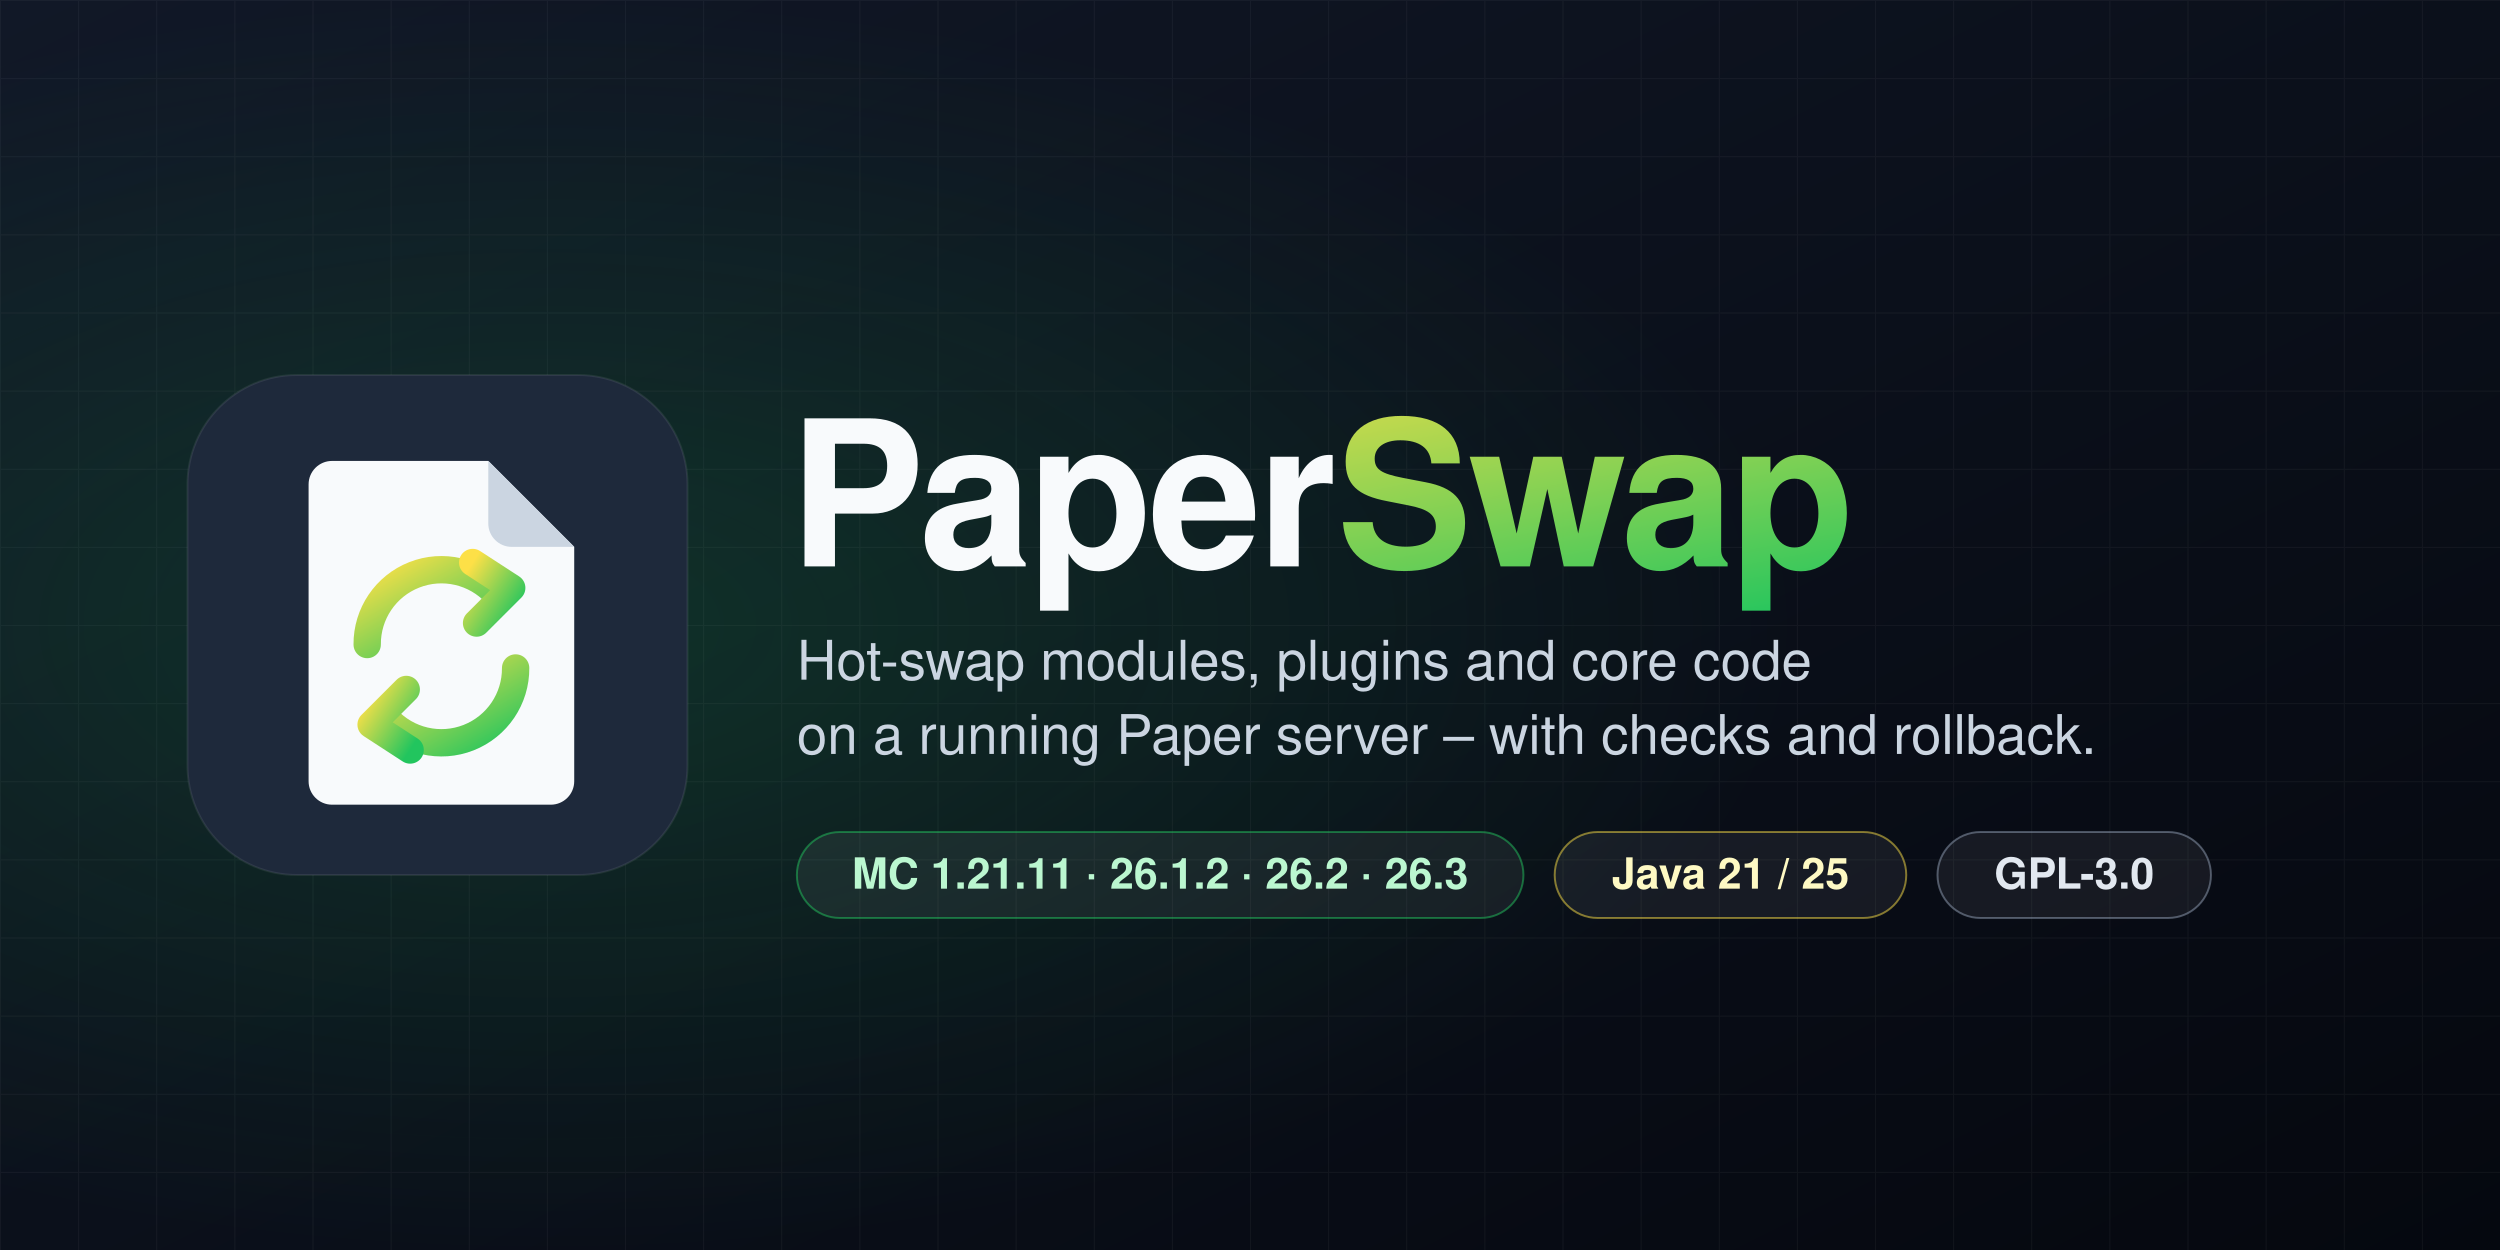
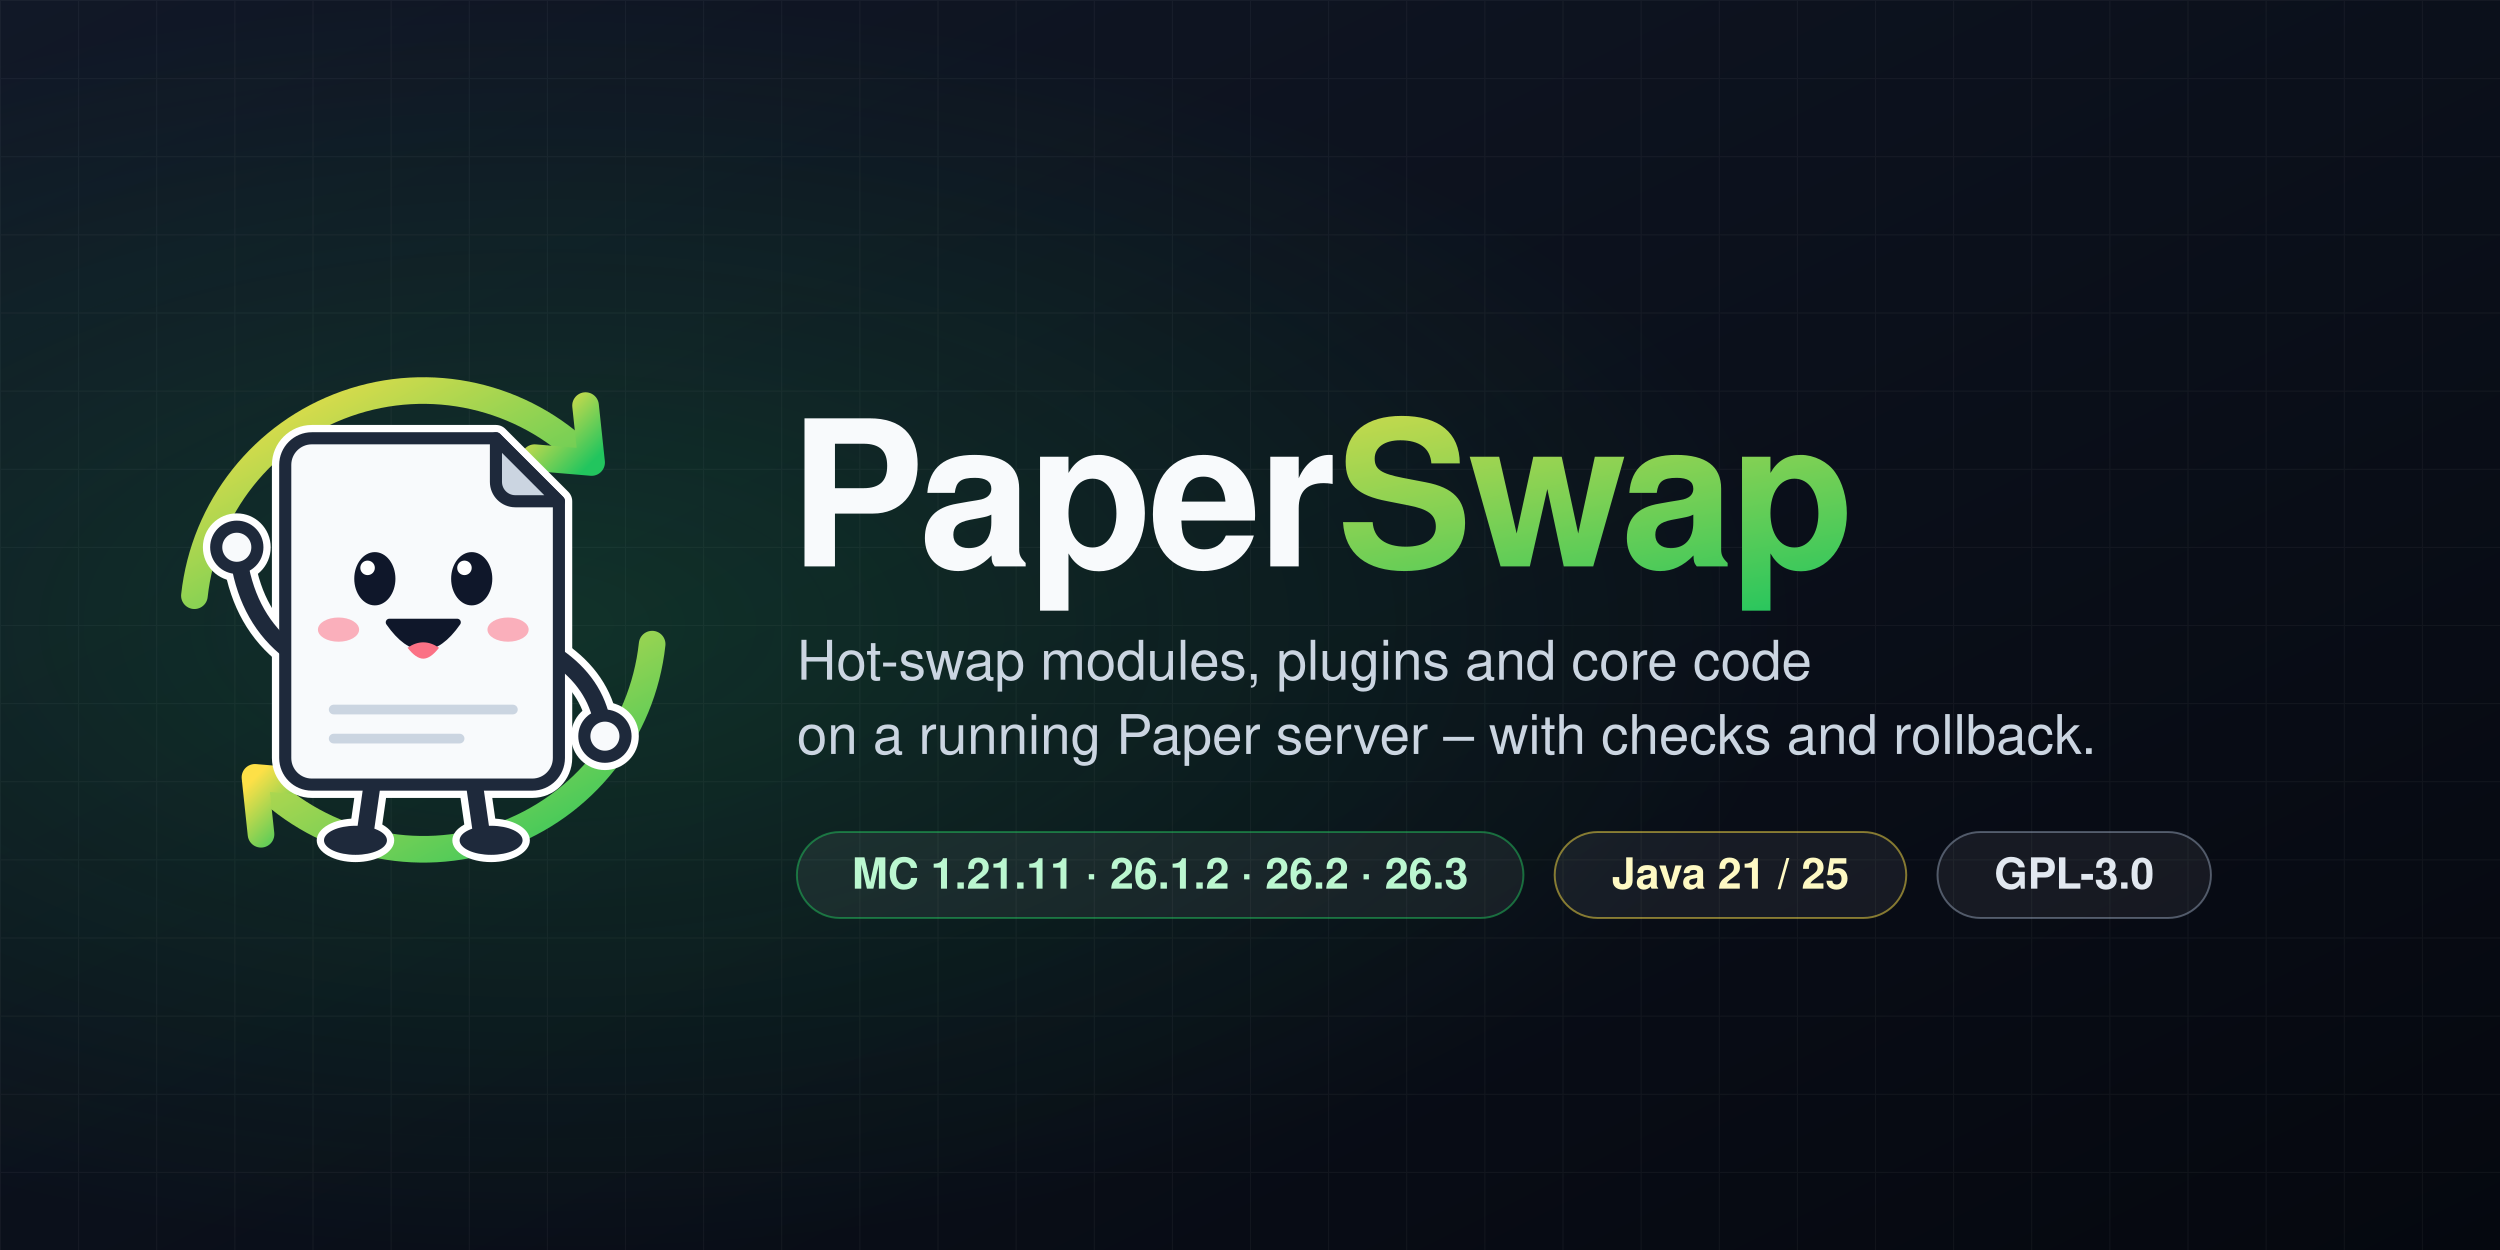
<svg xmlns="http://www.w3.org/2000/svg" viewBox="0 0 1280 640" width="1280" height="640" role="img" aria-labelledby="t d">
  <defs>
    <linearGradient id="bg" x1="0" y1="0" x2="1" y2="1">
      <stop offset="0" stop-color="#111827" />
      <stop offset="1" stop-color="#05080f" />
    </linearGradient>
    <linearGradient id="swap" x1="0" y1="0" x2="1" y2="1">
      <stop offset="0" stop-color="#fde047" />
      <stop offset="1" stop-color="#22c55e" />
    </linearGradient>
    <radialGradient id="glow" cx="0.22" cy="0.5" r="0.5">
      <stop offset="0" stop-color="#22c55e" stop-opacity="0.18" />
      <stop offset="1" stop-color="#22c55e" stop-opacity="0" />
    </radialGradient>
    <pattern id="grid" width="40" height="40" patternUnits="userSpaceOnUse">
      <path d="M40 0H0V40" fill="none" stroke="#ffffff" stroke-opacity="0.04" stroke-width="1" />
    </pattern>
  </defs>
  <rect width="1280" height="640" fill="url(#bg)" />
  <rect width="1280" height="640" fill="url(#grid)" />
  <rect width="1280" height="640" fill="url(#glow)" />
-   <g transform="translate(96 192)">
-     <rect width="256" height="256" rx="56" fill="#1e293b" stroke="#ffffff" stroke-opacity="0.08" />
-     <path d="M74 44h80l44 44v120a12 12 0 0 1-12 12H74a12 12 0 0 1-12-12V56a12 12 0 0 1 12-12z" fill="#f8fafc" />
-     <path d="M154 44v32a12 12 0 0 0 12 12h32z" fill="#cbd5e1" />
-     <path d="M92 138a38 38 0 0 1 66-26" fill="none" stroke="url(#swap)" stroke-width="14" stroke-linecap="round" />
-     <path d="M146 96l20 13-18 18" fill="none" stroke="url(#swap)" stroke-width="14" stroke-linecap="round" stroke-linejoin="round" />
-     <path d="M168 150a38 38 0 0 1-66 26" fill="none" stroke="url(#swap)" stroke-width="14" stroke-linecap="round" />
-     <path d="M114 192l-20-13 18-18" fill="none" stroke="url(#swap)" stroke-width="14" stroke-linecap="round" stroke-linejoin="round" />
+   <g transform="translate(58 150) scale(0.62)">
+     <defs>
+       <linearGradient id="swappie-swap" x1="0" y1="0" x2="1" y2="1">
+         <stop offset="0" stop-color="#fde047" />
+         <stop offset="1" stop-color="#22c55e" />
+       </linearGradient>
+     </defs>
+     <g fill="none" stroke="url(#swappie-swap)" stroke-width="22" stroke-linecap="round" stroke-linejoin="round">
+       <path d="M67 250 A190 190 0 0 1 390 136" />
+       <path d="M390 93 L395 140 L348 136" />
+       <path d="M445 290 A190 190 0 0 1 122 404" />
+       <path d="M164 404 L117 400 L122 447" />
+     </g>
+     <g stroke="#ffffff" fill="#ffffff" stroke-linecap="round" stroke-linejoin="round">
+       <g fill="none" stroke-width="26">
+         <path d="M214 404 L208 446" />
+         <path d="M298 404 L304 446" />
+         <path d="M146 296 Q112 270 104 222" />
+         <path d="M366 300 Q398 322 404 356" />
+       </g>
+       <ellipse cx="200" cy="452" rx="32" ry="18" stroke="none" />
+       <ellipse cx="312" cy="452" rx="32" ry="18" stroke="none" />
+       <circle cx="102" cy="210" r="28" stroke="none" />
+       <circle cx="406" cy="366" r="28" stroke="none" />
+       <path d="M164 120 H316 L368 172 V384 A22 22 0 0 1 346 406 H164 A22 22 0 0 1 142 384 V142 A22 22 0 0 1 164 120 Z" stroke-width="22" />
+     </g>
+     <g stroke="#1e293b" stroke-width="14" stroke-linecap="round">
+       <path d="M214 404 L208 446" />
+       <path d="M298 404 L304 446" />
+     </g>
+     <ellipse cx="200" cy="452" rx="26" ry="12" fill="#1e293b" />
+     <ellipse cx="312" cy="452" rx="26" ry="12" fill="#1e293b" />
+     <g fill="none" stroke="#1e293b" stroke-width="14" stroke-linecap="round" stroke-linejoin="round">
+       <path d="M146 296 Q112 270 104 222" />
+       <path d="M366 300 Q398 322 404 356" />
+     </g>
+     <circle cx="102" cy="210" r="17" fill="#f8fafc" stroke="#1e293b" stroke-width="10" />
+     <circle cx="406" cy="366" r="17" fill="#f8fafc" stroke="#1e293b" stroke-width="10" />
+     <path d="M164 120 H316 L368 172 V384 A22 22 0 0 1 346 406 H164 A22 22 0 0 1 142 384 V142 A22 22 0 0 1 164 120 Z" fill="#f8fafc" stroke="#1e293b" stroke-width="10" stroke-linejoin="round" />
+     <path d="M316 120 V156 A16 16 0 0 0 332 172 H368 Z" fill="#cbd5e1" stroke="#1e293b" stroke-width="10" stroke-linejoin="round" />
+     <g stroke="#cbd5e1" stroke-width="8" stroke-linecap="round">
+       <path d="M182 344 H330" />
+       <path d="M182 368 H286" />
+     </g>
+     <ellipse cx="216" cy="236" rx="17" ry="22" fill="#0f172a" />
+     <ellipse cx="296" cy="236" rx="17" ry="22" fill="#0f172a" />
+     <circle cx="210" cy="227" r="6" fill="#ffffff" />
+     <circle cx="290" cy="227" r="6" fill="#ffffff" />
+     <ellipse cx="186" cy="278" rx="17" ry="10" fill="#fb7185" opacity="0.55" />
+     <ellipse cx="326" cy="278" rx="17" ry="10" fill="#fb7185" opacity="0.55" />
+     <path d="M228 272 Q256 312 284 272 Z" fill="#0f172a" stroke="#0f172a" stroke-width="6" stroke-linejoin="round" />
+     <path d="M243 293 Q256 284 269 293 Q262 302 256 302 Q250 302 243 293 Z" fill="#fb7185" />
  </g>
  <g font-family="'Segoe UI', 'Helvetica Neue', Helvetica, Arial, 'DejaVu Sans', sans-serif">
    <text x="404" y="290" font-size="104" font-weight="800" fill="#f8fafc" letter-spacing="-2">Paper<tspan fill="url(#swap)">Swap</tspan>
    </text>
    <text x="408" y="348" font-size="28" fill="#cbd5e1">Hot-swap modules, plugins and core code</text>
    <text x="408" y="386" font-size="28" fill="#cbd5e1">on a running Paper server – with checks and rollback.</text>
    <g font-size="22" font-weight="600">
      <rect x="408" y="426" width="372" height="44" rx="22" fill="#ffffff" fill-opacity="0.06" stroke="#22c55e" stroke-opacity="0.5" />
      <text x="594" y="455" text-anchor="middle" fill="#bbf7d0">MC 1.21.11 · 26.1.2 · 26.2 · 26.3</text>
      <rect x="796" y="426" width="180" height="44" rx="22" fill="#ffffff" fill-opacity="0.06" stroke="#fde047" stroke-opacity="0.5" />
      <text x="886" y="455" text-anchor="middle" fill="#fef9c3">Java 21 / 25</text>
      <rect x="992" y="426" width="140" height="44" rx="22" fill="#ffffff" fill-opacity="0.06" stroke="#94a3b8" stroke-opacity="0.5" />
      <text x="1062" y="455" text-anchor="middle" fill="#e2e8f0">GPL-3.0</text>
    </g>
  </g>
</svg>
